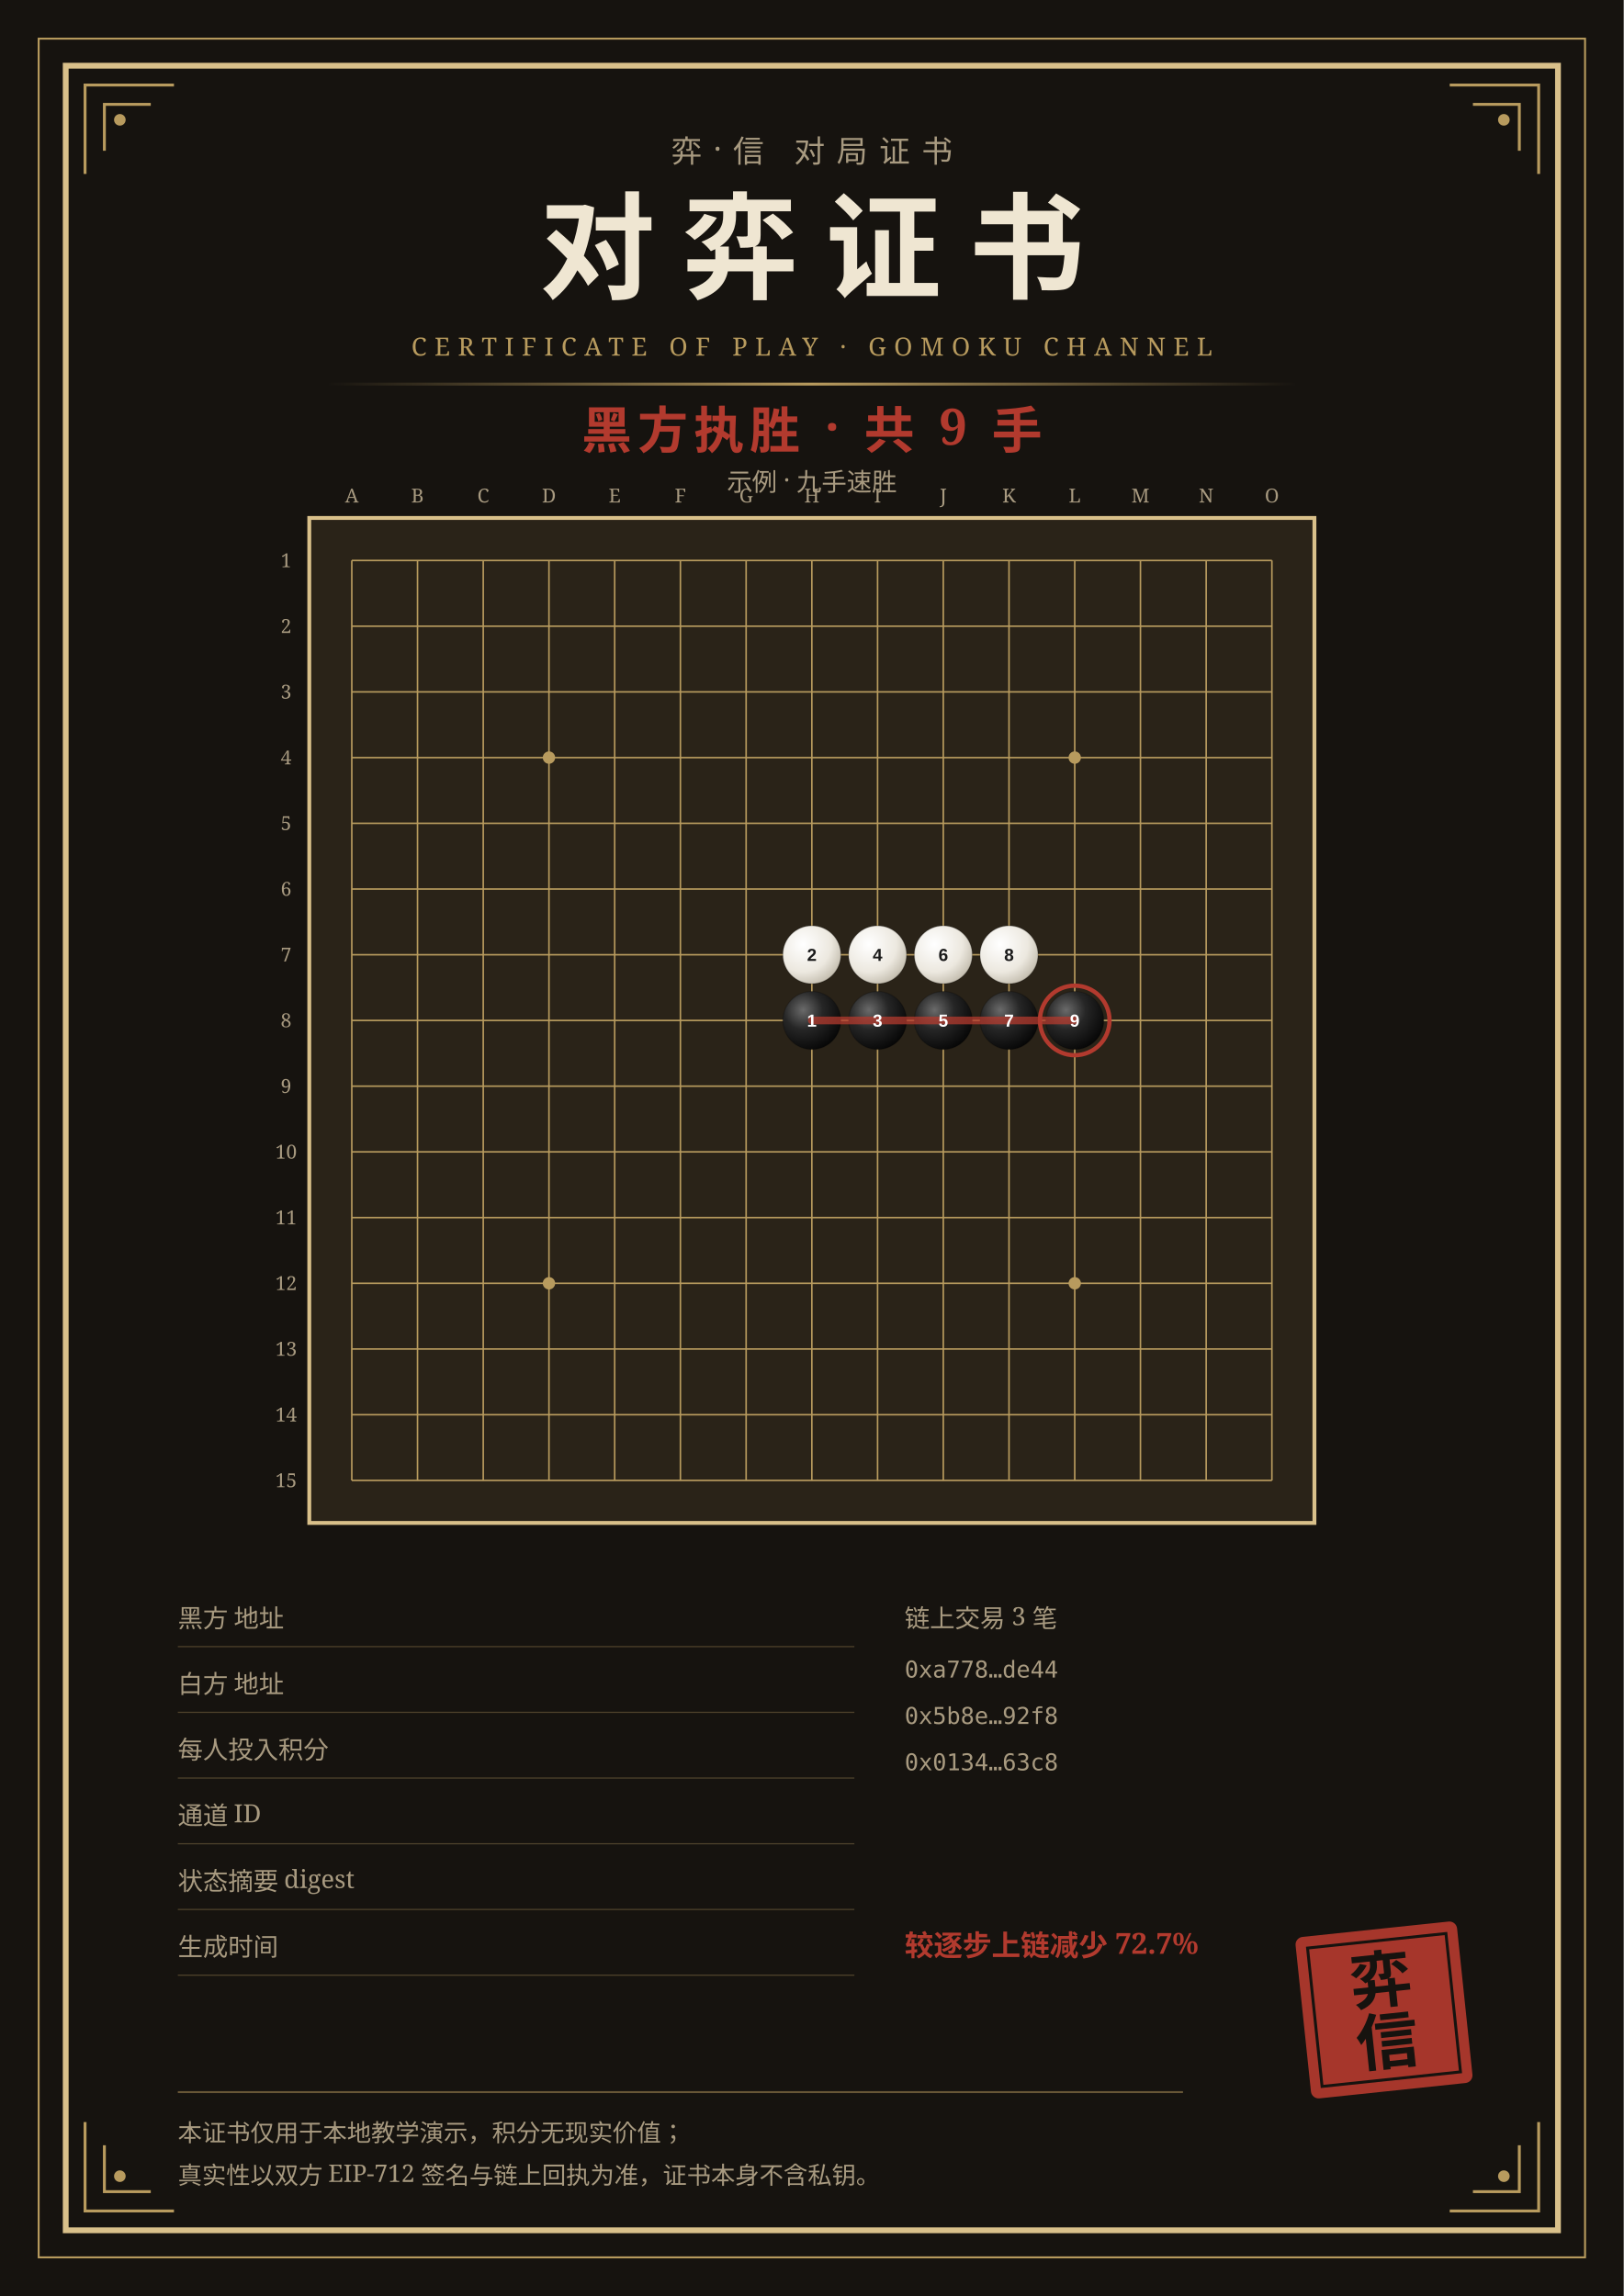
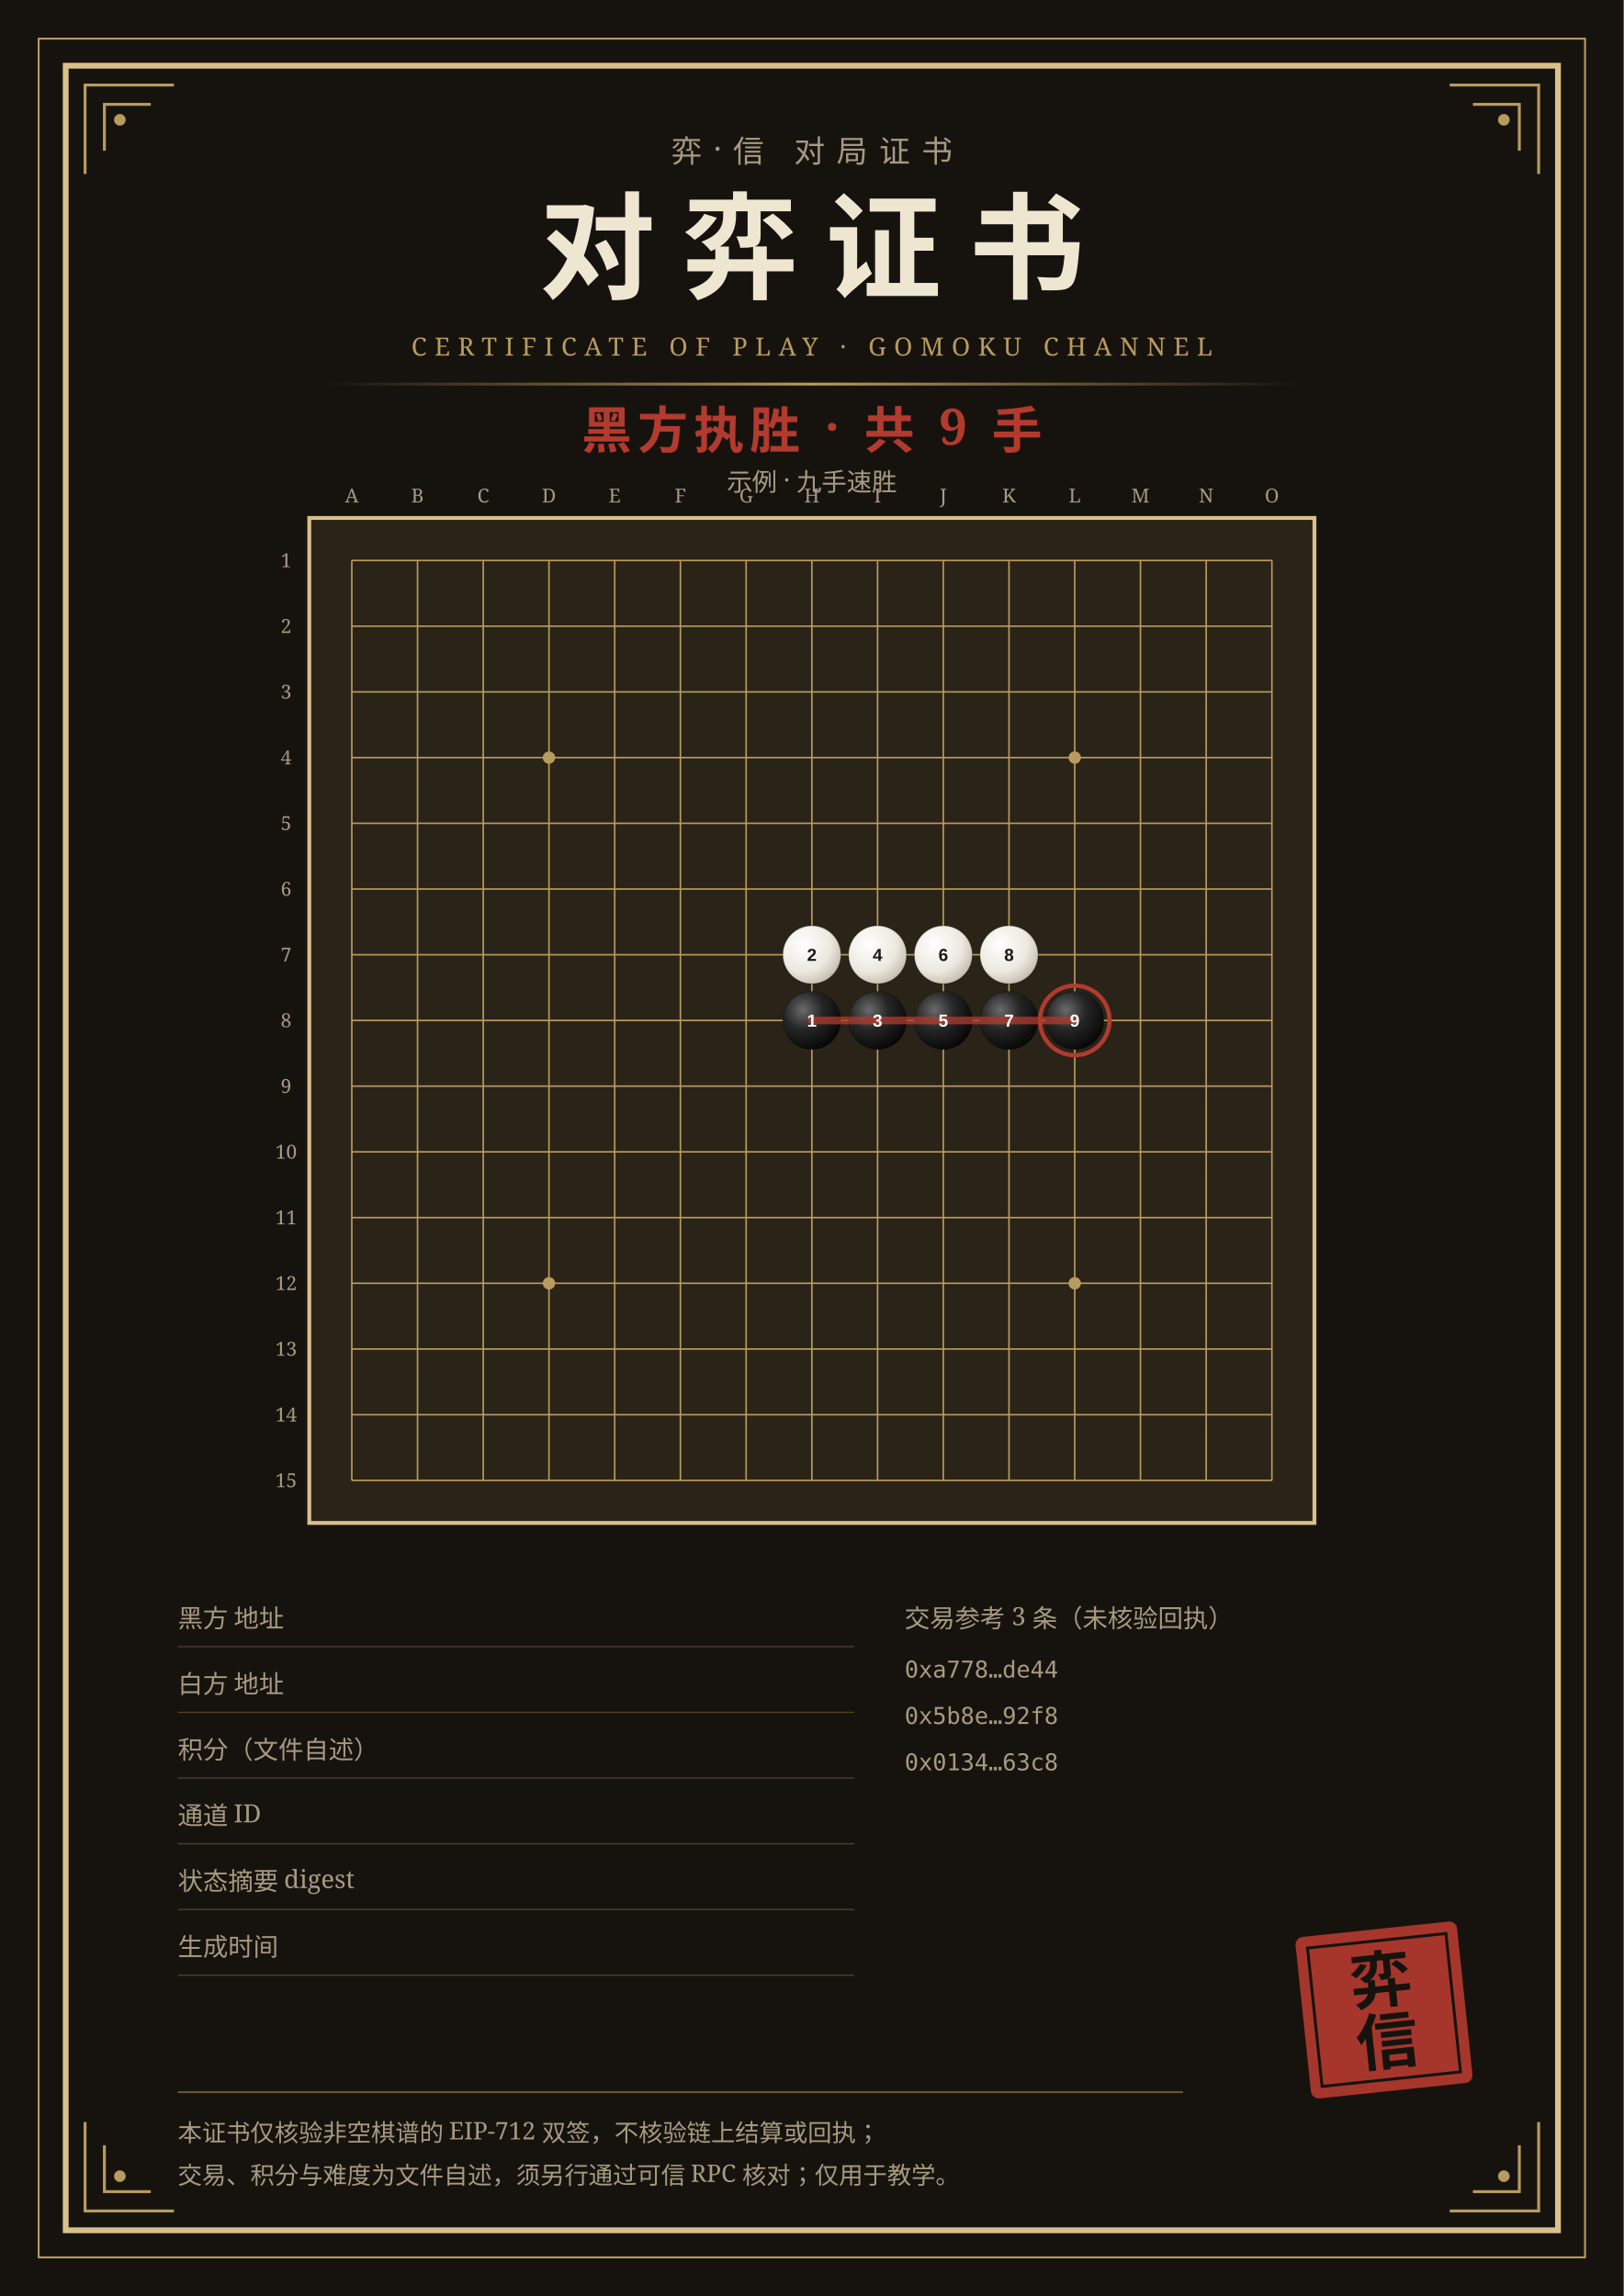
<svg xmlns="http://www.w3.org/2000/svg" viewBox="0 0 840 1188" width="840" height="1188" role="img">
  <defs>
    <radialGradient id="stoneBlack" cx="35%" cy="32%" r="75%">
      <stop offset="0" stop-color="#6a6a6a" />
      <stop offset="0.45" stop-color="#262626" />
      <stop offset="1" stop-color="#050505" />
    </radialGradient>
    <radialGradient id="stoneWhite" cx="35%" cy="32%" r="80%">
      <stop offset="0" stop-color="#ffffff" />
      <stop offset="0.6" stop-color="#ece8df" />
      <stop offset="1" stop-color="#b9b2a2" />
    </radialGradient>
    <linearGradient id="goldLine" x1="0" y1="0" x2="1" y2="0">
      <stop offset="0" stop-color="#b89b5e" stop-opacity="0" />
      <stop offset="0.5" stop-color="#b89b5e" />
      <stop offset="1" stop-color="#b89b5e" stop-opacity="0" />
    </linearGradient>
  </defs>
  <rect width="840" height="1188" fill="#16130f" />
  <rect x="20" y="20" width="800" height="1148" fill="none" stroke="#b89b5e" stroke-width="1" />
  <rect x="34" y="34" width="772" height="1120" fill="none" stroke="#d9c08a" stroke-width="3" />
  <g transform="translate(44 44) scale(1 1)">
    <path d="M0 46 V0 H46 M10 34 V10 H34" fill="none" stroke="#b89b5e" stroke-width="1.5" />
    <circle cx="18" cy="18" r="3" fill="#b89b5e" />
  </g>
  <g transform="translate(796 44) scale(-1 1)">
    <path d="M0 46 V0 H46 M10 34 V10 H34" fill="none" stroke="#b89b5e" stroke-width="1.5" />
    <circle cx="18" cy="18" r="3" fill="#b89b5e" />
  </g>
  <g transform="translate(44 1144) scale(1 -1)">
    <path d="M0 46 V0 H46 M10 34 V10 H34" fill="none" stroke="#b89b5e" stroke-width="1.5" />
    <circle cx="18" cy="18" r="3" fill="#b89b5e" />
  </g>
  <g transform="translate(796 1144) scale(-1 -1)">
    <path d="M0 46 V0 H46 M10 34 V10 H34" fill="none" stroke="#b89b5e" stroke-width="1.5" />
    <circle cx="18" cy="18" r="3" fill="#b89b5e" />
  </g>
  <text x="420" y="84" text-anchor="middle" font-size="16" letter-spacing="6" fill="#a89a80" font-family="&quot;Songti SC&quot;,&quot;Noto Serif SC&quot;,&quot;STSong&quot;,&quot;SimSun&quot;,serif">弈·信 对局证书</text>
  <text x="420" y="150" text-anchor="middle" font-size="60" font-weight="700" letter-spacing="14" fill="#efe6d2" font-family="&quot;Songti SC&quot;,&quot;Noto Serif SC&quot;,&quot;STSong&quot;,&quot;SimSun&quot;,serif">对弈证书</text>
  <text x="420" y="184" text-anchor="middle" font-size="13" letter-spacing="4" fill="#b89b5e" font-family="&quot;Songti SC&quot;,&quot;Noto Serif SC&quot;,&quot;STSong&quot;,&quot;SimSun&quot;,serif">CERTIFICATE OF PLAY · GOMOKU CHANNEL</text>
  <rect x="170" y="198" width="500" height="1.5" fill="url(#goldLine)" />
  <text x="420" y="232" text-anchor="middle" font-size="26" font-weight="700" letter-spacing="3" fill="#b23a2e" font-family="&quot;Songti SC&quot;,&quot;Noto Serif SC&quot;,&quot;STSong&quot;,&quot;SimSun&quot;,serif">黑方执胜 · 共 9 手</text>
  <text x="420" y="254" text-anchor="middle" font-size="13" fill="#a89a80" font-family="&quot;Songti SC&quot;,&quot;Noto Serif SC&quot;,&quot;STSong&quot;,&quot;SimSun&quot;,serif">示例 · 九手速胜</text>
  <rect x="160" y="268" width="520" height="520" fill="#2a2318" stroke="#d9c08a" stroke-width="2" />
  <path d="M182 290H658M182 290V766M182 324H658M216 290V766M182 358H658M250 290V766M182 392H658M284 290V766M182 426H658M318 290V766M182 460H658M352 290V766M182 494H658M386 290V766M182 528H658M420 290V766M182 562H658M454 290V766M182 596H658M488 290V766M182 630H658M522 290V766M182 664H658M556 290V766M182 698H658M590 290V766M182 732H658M624 290V766M182 766H658M658 290V766" fill="none" stroke="#b89b5e" stroke-width="0.8" />
  <circle cx="284" cy="392" r="3.2" fill="#b89b5e" />
  <circle cx="556" cy="392" r="3.2" fill="#b89b5e" />
  <circle cx="420" cy="528" r="3.2" fill="#b89b5e" />
  <circle cx="284" cy="664" r="3.2" fill="#b89b5e" />
  <circle cx="556" cy="664" r="3.2" fill="#b89b5e" />
  <g font-size="10" fill="#a89a80" font-family="&quot;Songti SC&quot;,&quot;Noto Serif SC&quot;,&quot;STSong&quot;,&quot;SimSun&quot;,serif">
    <text x="182" y="260" text-anchor="middle">A</text>
    <text x="148" y="293.5" text-anchor="middle">1</text>
    <text x="216" y="260" text-anchor="middle">B</text>
    <text x="148" y="327.5" text-anchor="middle">2</text>
    <text x="250" y="260" text-anchor="middle">C</text>
    <text x="148" y="361.5" text-anchor="middle">3</text>
    <text x="284" y="260" text-anchor="middle">D</text>
    <text x="148" y="395.5" text-anchor="middle">4</text>
    <text x="318" y="260" text-anchor="middle">E</text>
    <text x="148" y="429.5" text-anchor="middle">5</text>
    <text x="352" y="260" text-anchor="middle">F</text>
    <text x="148" y="463.5" text-anchor="middle">6</text>
    <text x="386" y="260" text-anchor="middle">G</text>
    <text x="148" y="497.5" text-anchor="middle">7</text>
    <text x="420" y="260" text-anchor="middle">H</text>
    <text x="148" y="531.5" text-anchor="middle">8</text>
    <text x="454" y="260" text-anchor="middle">I</text>
    <text x="148" y="565.5" text-anchor="middle">9</text>
    <text x="488" y="260" text-anchor="middle">J</text>
    <text x="148" y="599.5" text-anchor="middle">10</text>
    <text x="522" y="260" text-anchor="middle">K</text>
    <text x="148" y="633.5" text-anchor="middle">11</text>
    <text x="556" y="260" text-anchor="middle">L</text>
    <text x="148" y="667.5" text-anchor="middle">12</text>
    <text x="590" y="260" text-anchor="middle">M</text>
    <text x="148" y="701.5" text-anchor="middle">13</text>
    <text x="624" y="260" text-anchor="middle">N</text>
    <text x="148" y="735.5" text-anchor="middle">14</text>
    <text x="658" y="260" text-anchor="middle">O</text>
    <text x="148" y="769.5" text-anchor="middle">15</text>
  </g>
  <g stroke="#00000033" stroke-width="0.6">
    <circle cx="420" cy="528" r="15" fill="url(#stoneBlack)" />
    <circle cx="420" cy="494" r="15" fill="url(#stoneWhite)" />
    <circle cx="454" cy="528" r="15" fill="url(#stoneBlack)" />
    <circle cx="454" cy="494" r="15" fill="url(#stoneWhite)" />
    <circle cx="488" cy="528" r="15" fill="url(#stoneBlack)" />
    <circle cx="488" cy="494" r="15" fill="url(#stoneWhite)" />
    <circle cx="522" cy="528" r="15" fill="url(#stoneBlack)" />
    <circle cx="522" cy="494" r="15" fill="url(#stoneWhite)" />
    <circle cx="556" cy="528" r="15" fill="url(#stoneBlack)" />
  </g>
  <line x1="420" y1="528" x2="556" y2="528" stroke="#b23a2e" stroke-width="4" stroke-linecap="round" stroke-opacity="0.75" />
  <circle cx="556" cy="528" r="18" fill="none" stroke="#b23a2e" stroke-width="2.2" />
  <g text-anchor="middle" font-size="9" font-weight="700" font-family="Arial,Helvetica,sans-serif" fill="#ffffff">
    <text x="420" y="531.2">1</text>
    <text x="454" y="531.2">3</text>
    <text x="488" y="531.2">5</text>
    <text x="522" y="531.2">7</text>
    <text x="556" y="531.2">9</text>
  </g>
  <g text-anchor="middle" font-size="9" font-weight="700" font-family="Arial,Helvetica,sans-serif" fill="#1a1a1a">
    <text x="420" y="497.2">2</text>
    <text x="454" y="497.2">4</text>
    <text x="488" y="497.2">6</text>
    <text x="522" y="497.2">8</text>
  </g>
  <text x="92" y="842" font-size="13" fill="#a89a80" font-family="&quot;Songti SC&quot;,&quot;Noto Serif SC&quot;,&quot;STSong&quot;,&quot;SimSun&quot;,serif">黑方 地址</text>
  <text x="212" y="842" font-family="Consolas,Menlo,monospace" font-size="13" fill="#efe6d2" />
  <line x1="92" y1="852" x2="442" y2="852" stroke="#b89b5e" stroke-opacity="0.35" stroke-width="0.6" />
  <text x="92" y="876" font-size="13" fill="#a89a80" font-family="&quot;Songti SC&quot;,&quot;Noto Serif SC&quot;,&quot;STSong&quot;,&quot;SimSun&quot;,serif">白方 地址</text>
  <text x="212" y="876" font-family="Consolas,Menlo,monospace" font-size="13" fill="#efe6d2" />
  <line x1="92" y1="886" x2="442" y2="886" stroke="#b89b5e" stroke-opacity="0.35" stroke-width="0.6" />
-   <text x="92" y="910" font-size="13" fill="#a89a80" font-family="&quot;Songti SC&quot;,&quot;Noto Serif SC&quot;,&quot;STSong&quot;,&quot;SimSun&quot;,serif">每人投入积分</text>
+   <text x="92" y="910" font-size="13" fill="#a89a80" font-family="&quot;Songti SC&quot;,&quot;Noto Serif SC&quot;,&quot;STSong&quot;,&quot;SimSun&quot;,serif">积分（文件自述）</text>
  <text x="212" y="910" font-family="&quot;Songti SC&quot;,&quot;Noto Serif SC&quot;,&quot;STSong&quot;,&quot;SimSun&quot;,serif" font-size="14" fill="#efe6d2" />
  <line x1="92" y1="920" x2="442" y2="920" stroke="#b89b5e" stroke-opacity="0.35" stroke-width="0.6" />
  <text x="92" y="944" font-size="13" fill="#a89a80" font-family="&quot;Songti SC&quot;,&quot;Noto Serif SC&quot;,&quot;STSong&quot;,&quot;SimSun&quot;,serif">通道 ID</text>
  <text x="212" y="944" font-family="Consolas,Menlo,monospace" font-size="13" fill="#efe6d2" />
  <line x1="92" y1="954" x2="442" y2="954" stroke="#b89b5e" stroke-opacity="0.35" stroke-width="0.6" />
  <text x="92" y="978" font-size="13" fill="#a89a80" font-family="&quot;Songti SC&quot;,&quot;Noto Serif SC&quot;,&quot;STSong&quot;,&quot;SimSun&quot;,serif">状态摘要 digest</text>
  <text x="212" y="978" font-family="Consolas,Menlo,monospace" font-size="13" fill="#efe6d2" />
  <line x1="92" y1="988" x2="442" y2="988" stroke="#b89b5e" stroke-opacity="0.35" stroke-width="0.6" />
  <text x="92" y="1012" font-size="13" fill="#a89a80" font-family="&quot;Songti SC&quot;,&quot;Noto Serif SC&quot;,&quot;STSong&quot;,&quot;SimSun&quot;,serif">生成时间</text>
  <text x="212" y="1012" font-family="&quot;Songti SC&quot;,&quot;Noto Serif SC&quot;,&quot;STSong&quot;,&quot;SimSun&quot;,serif" font-size="14" fill="#efe6d2" />
  <line x1="92" y1="1022" x2="442" y2="1022" stroke="#b89b5e" stroke-opacity="0.35" stroke-width="0.6" />
-   <text x="468" y="842" font-size="13" fill="#a89a80" font-family="&quot;Songti SC&quot;,&quot;Noto Serif SC&quot;,&quot;STSong&quot;,&quot;SimSun&quot;,serif">链上交易 3 笔</text>
+   <text x="468" y="842" font-size="13" fill="#a89a80" font-family="&quot;Songti SC&quot;,&quot;Noto Serif SC&quot;,&quot;STSong&quot;,&quot;SimSun&quot;,serif">交易参考 3 条（未核验回执）</text>
  <text x="468" y="868" font-size="13" fill="#efe6d2" font-family="&quot;Songti SC&quot;,&quot;Noto Serif SC&quot;,&quot;STSong&quot;,&quot;SimSun&quot;,serif">
    <tspan font-family="Consolas,Menlo,monospace" font-size="12" fill="#a89a80">0xa778…de44</tspan>
  </text>
  <text x="468" y="892" font-size="13" fill="#efe6d2" font-family="&quot;Songti SC&quot;,&quot;Noto Serif SC&quot;,&quot;STSong&quot;,&quot;SimSun&quot;,serif">
    <tspan font-family="Consolas,Menlo,monospace" font-size="12" fill="#a89a80">0x5b8e…92f8</tspan>
  </text>
  <text x="468" y="916" font-size="13" fill="#efe6d2" font-family="&quot;Songti SC&quot;,&quot;Noto Serif SC&quot;,&quot;STSong&quot;,&quot;SimSun&quot;,serif">
    <tspan font-family="Consolas,Menlo,monospace" font-size="12" fill="#a89a80">0x0134…63c8</tspan>
  </text>
-   <text x="468" y="1012" font-size="15" font-weight="700" fill="#b23a2e" font-family="&quot;Songti SC&quot;,&quot;Noto Serif SC&quot;,&quot;STSong&quot;,&quot;SimSun&quot;,serif">较逐步上链减少 72.7%</text>
  <g transform="rotate(-6 716 1040)">
    <rect x="674" y="998" width="84" height="84" rx="4" fill="#b23a2e" fill-opacity="0.92" />
    <rect x="680" y="1004" width="72" height="72" fill="none" stroke="#16130f" stroke-width="1.5" />
    <text x="716" y="1036" text-anchor="middle" font-size="32" font-weight="700" fill="#16130f" font-family="&quot;Songti SC&quot;,&quot;Noto Serif SC&quot;,&quot;STSong&quot;,&quot;SimSun&quot;,serif">弈</text>
    <text x="716" y="1068" text-anchor="middle" font-size="32" font-weight="700" fill="#16130f" font-family="&quot;Songti SC&quot;,&quot;Noto Serif SC&quot;,&quot;STSong&quot;,&quot;SimSun&quot;,serif">信</text>
  </g>
  <rect x="92" y="1082" width="520" height="1" fill="#b89b5e" fill-opacity="0.5" />
-   <text x="92" y="1108" font-size="12.5" fill="#a89a80" font-family="&quot;Songti SC&quot;,&quot;Noto Serif SC&quot;,&quot;STSong&quot;,&quot;SimSun&quot;,serif">本证书仅用于本地教学演示，积分无现实价值；</text>
-   <text x="92" y="1130" font-size="12.5" fill="#a89a80" font-family="&quot;Songti SC&quot;,&quot;Noto Serif SC&quot;,&quot;STSong&quot;,&quot;SimSun&quot;,serif">真实性以双方 EIP-712 签名与链上回执为准，证书本身不含私钥。</text>
+   <text x="92" y="1108" font-size="12.5" fill="#a89a80" font-family="&quot;Songti SC&quot;,&quot;Noto Serif SC&quot;,&quot;STSong&quot;,&quot;SimSun&quot;,serif">本证书仅核验非空棋谱的 EIP-712 双签，不核验链上结算或回执；</text>
+   <text x="92" y="1130" font-size="12.5" fill="#a89a80" font-family="&quot;Songti SC&quot;,&quot;Noto Serif SC&quot;,&quot;STSong&quot;,&quot;SimSun&quot;,serif">交易、积分与难度为文件自述，须另行通过可信 RPC 核对；仅用于教学。</text>
</svg>
